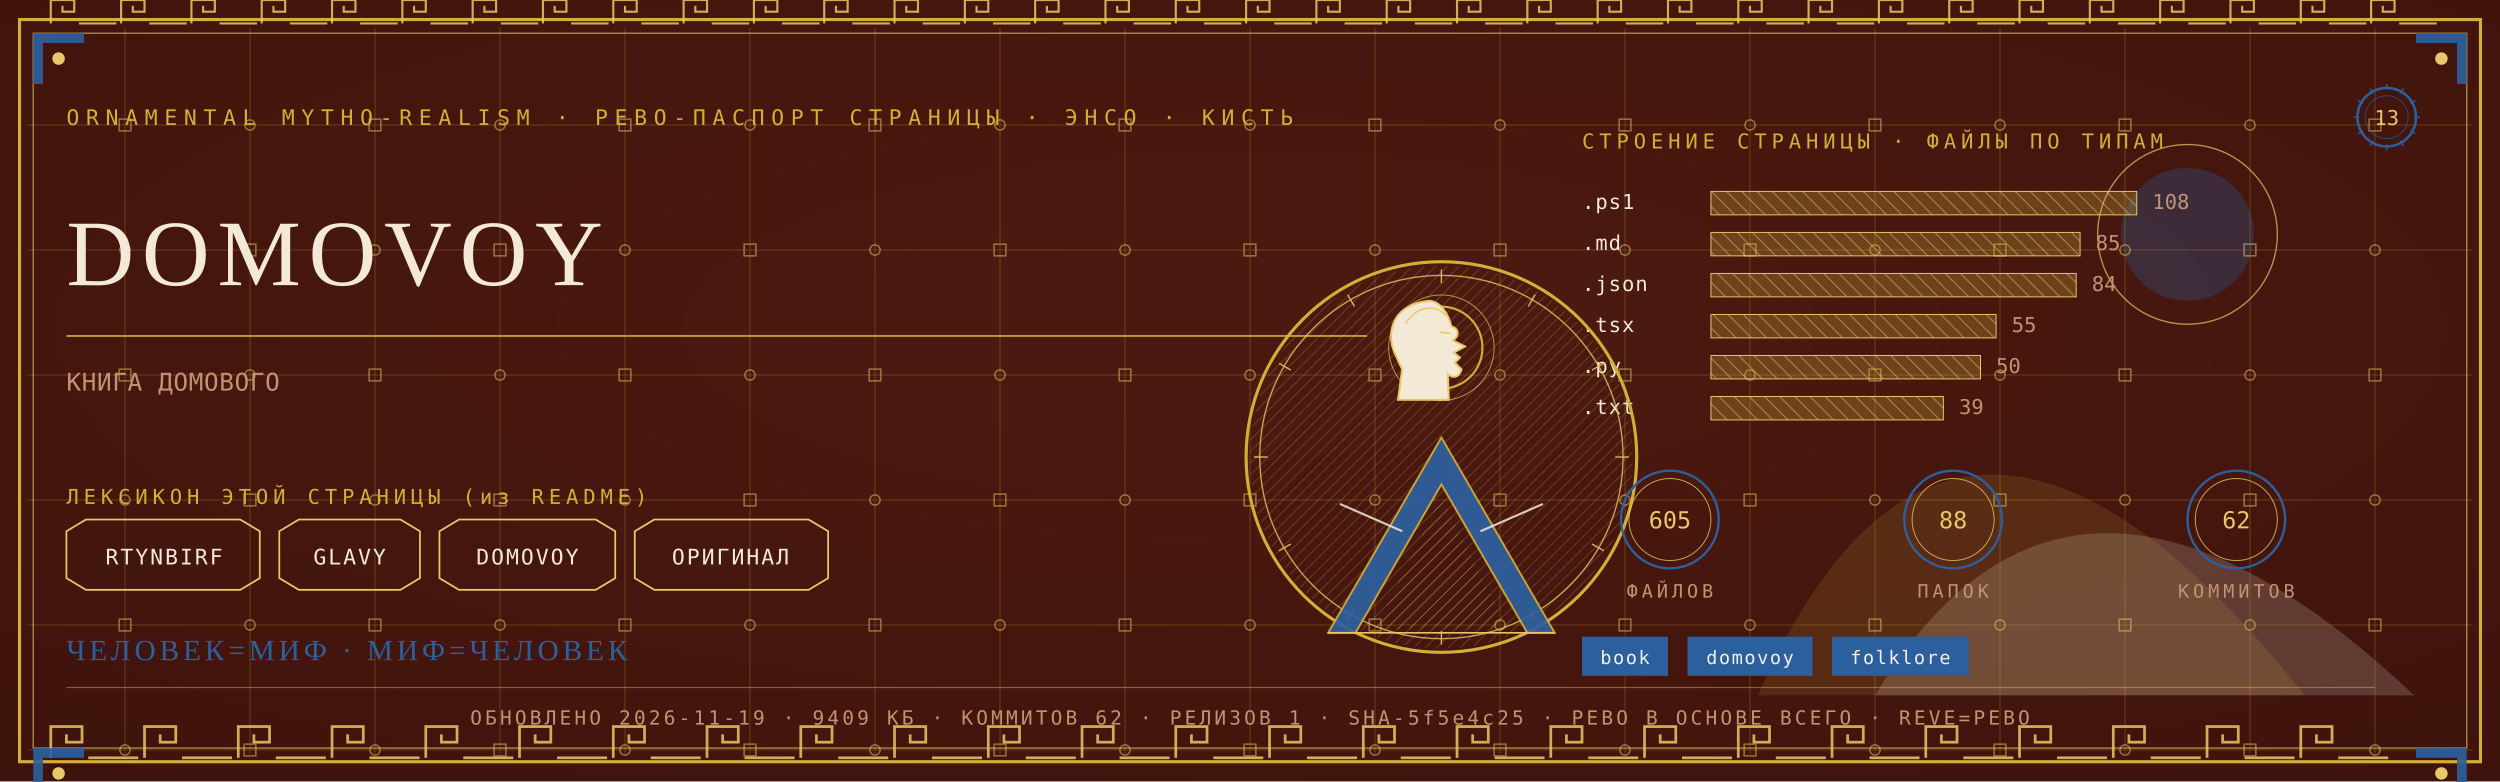
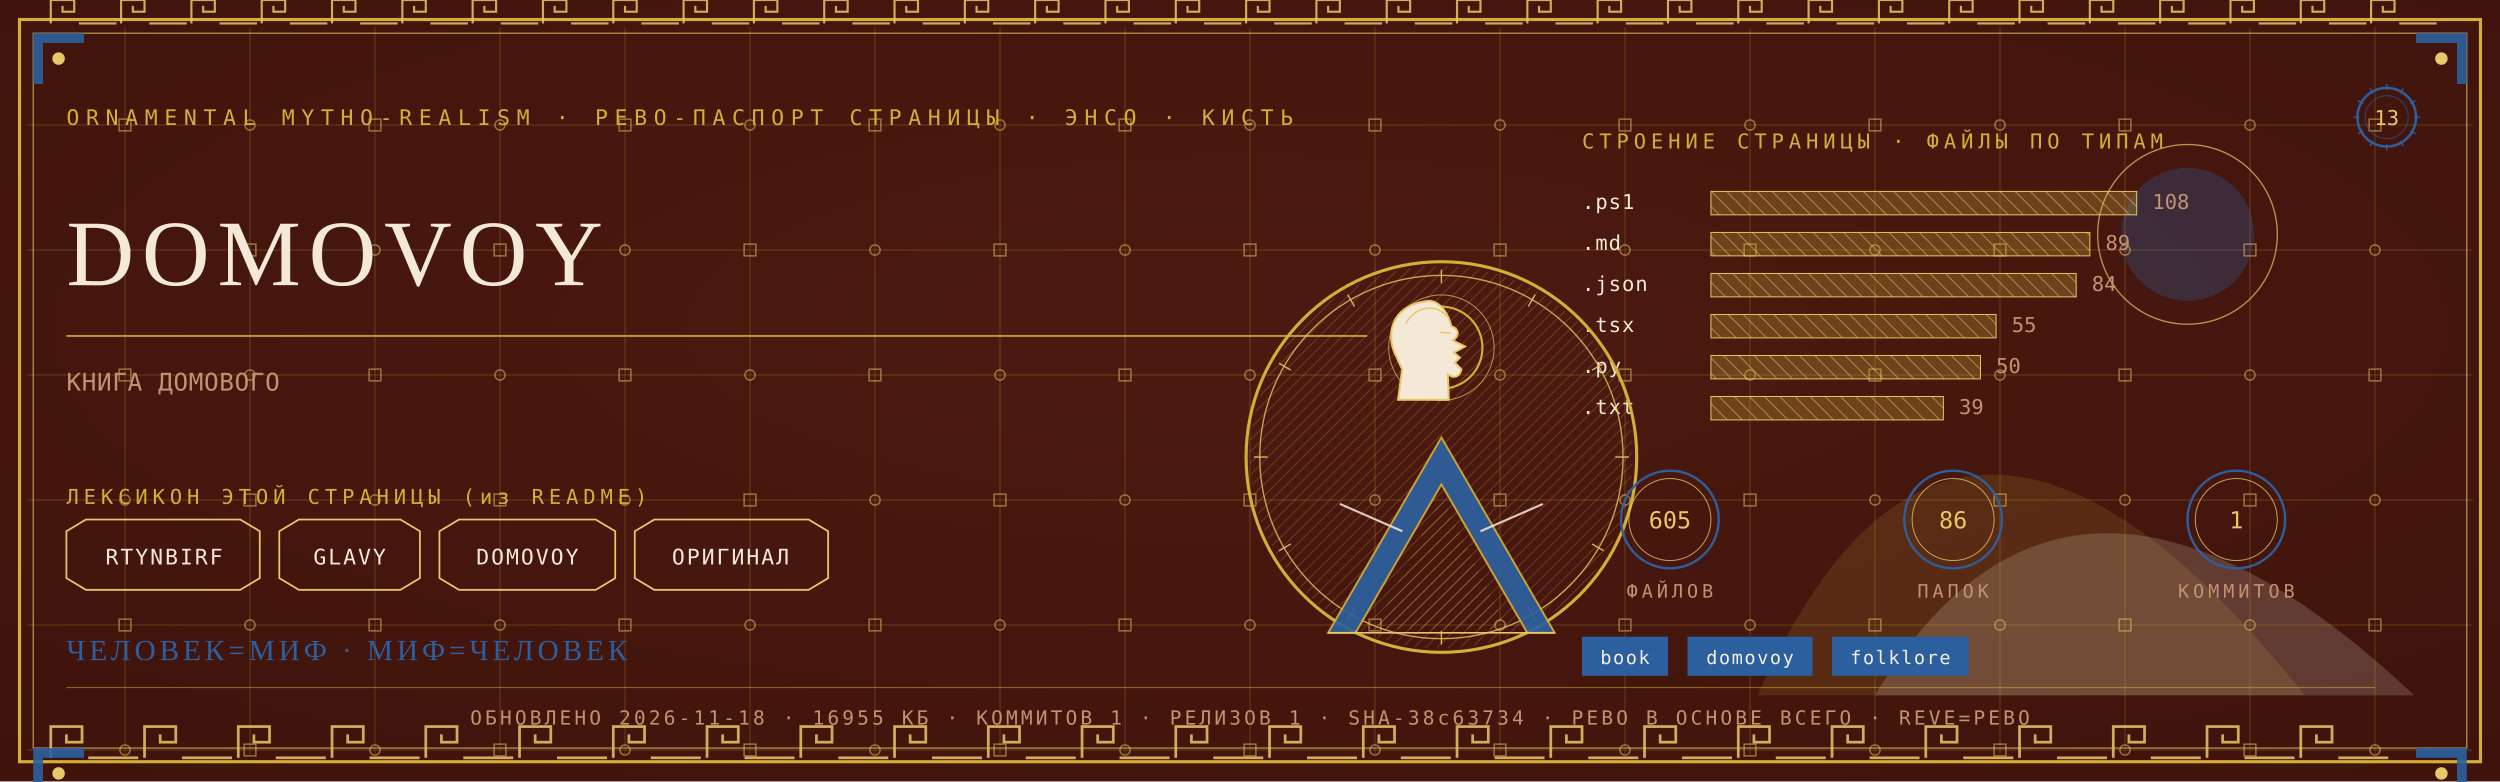
<svg xmlns="http://www.w3.org/2000/svg" viewBox="0 0 1280 400" width="1280" height="400">
  <defs>
    <radialGradient id="rp13" cx="0.5" cy="0.42" r="1.1">
      <stop offset="0" stop-color="#4E1A10" />
      <stop offset="1" stop-color="#38100A" />
    </radialGradient>
    <pattern id="hatchm" width="4.2" height="4.2" patternUnits="userSpaceOnUse" patternTransform="rotate(45)">
      <rect width="4.2" height="4.2" fill="none" />
      <line x1="0" y1="0" x2="0" y2="4.2" stroke="#E8C868" stroke-width="0.5" />
    </pattern>
    <pattern id="hatchv" width="5.5" height="5.5" patternUnits="userSpaceOnUse" patternTransform="rotate(-45)">
      <rect width="5.5" height="5.5" fill="none" />
      <line x1="0" y1="0" x2="0" y2="5.5" stroke="#F4E9D6" stroke-width="0.5" />
    </pattern>
  </defs>
  <rect width="1280" height="400" fill="#38100A" />
  <rect width="1280" height="400" fill="url(#rp13)" opacity="0.94" />
  <path d="M 900 356 Q 1000 130 1180 356 Z" fill="#D4AF37" opacity="0.14" />
  <path d="M 960 356 Q 1060 190 1236 356 Z" fill="#F4E9D6" opacity="0.18" />
  <circle cx="1120" cy="120" r="34" fill="#2C5F9E" opacity="0.30" />
  <circle cx="1120" cy="120" r="46" fill="none" stroke="#E8C868" stroke-width="0.7" opacity="0.7" />
  <g stroke="#D4AF37" stroke-width="0.45" opacity="0.30">
    <line x1="64" y1="14" x2="64" y2="386" />
    <line x1="128" y1="14" x2="128" y2="386" />
    <line x1="192" y1="14" x2="192" y2="386" />
    <line x1="256" y1="14" x2="256" y2="386" />
    <line x1="320" y1="14" x2="320" y2="386" />
    <line x1="384" y1="14" x2="384" y2="386" />
    <line x1="448" y1="14" x2="448" y2="386" />
    <line x1="512" y1="14" x2="512" y2="386" />
    <line x1="576" y1="14" x2="576" y2="386" />
    <line x1="640" y1="14" x2="640" y2="386" />
    <line x1="704" y1="14" x2="704" y2="386" />
    <line x1="768" y1="14" x2="768" y2="386" />
    <line x1="832" y1="14" x2="832" y2="386" />
    <line x1="896" y1="14" x2="896" y2="386" />
    <line x1="960" y1="14" x2="960" y2="386" />
    <line x1="1024" y1="14" x2="1024" y2="386" />
    <line x1="1088" y1="14" x2="1088" y2="386" />
    <line x1="1152" y1="14" x2="1152" y2="386" />
    <line x1="1216" y1="14" x2="1216" y2="386" />
    <line x1="14" y1="64" x2="1266" y2="64" />
    <line x1="14" y1="128" x2="1266" y2="128" />
    <line x1="14" y1="192" x2="1266" y2="192" />
    <line x1="14" y1="256" x2="1266" y2="256" />
    <line x1="14" y1="320" x2="1266" y2="320" />
    <line x1="14" y1="384" x2="1266" y2="384" />
  </g>
  <g fill="none" stroke="#E8C868" stroke-width="0.8" opacity="0.5">
    <rect x="61" y="61" width="6" height="6" />
    <circle cx="64" cy="128" r="2.6" />
    <rect x="61" y="189" width="6" height="6" />
    <circle cx="64" cy="256" r="2.6" />
    <rect x="61" y="317" width="6" height="6" />
    <circle cx="64" cy="384" r="2.6" />
    <circle cx="128" cy="64" r="2.6" />
    <rect x="125" y="125" width="6" height="6" />
    <circle cx="128" cy="192" r="2.6" />
    <rect x="125" y="253" width="6" height="6" />
    <circle cx="128" cy="320" r="2.6" />
    <rect x="125" y="381" width="6" height="6" />
    <rect x="189" y="61" width="6" height="6" />
    <circle cx="192" cy="128" r="2.6" />
    <rect x="189" y="189" width="6" height="6" />
    <circle cx="192" cy="256" r="2.6" />
    <rect x="189" y="317" width="6" height="6" />
    <circle cx="192" cy="384" r="2.6" />
    <circle cx="256" cy="64" r="2.6" />
    <rect x="253" y="125" width="6" height="6" />
    <circle cx="256" cy="192" r="2.6" />
    <rect x="253" y="253" width="6" height="6" />
    <circle cx="256" cy="320" r="2.6" />
    <rect x="253" y="381" width="6" height="6" />
    <rect x="317" y="61" width="6" height="6" />
    <circle cx="320" cy="128" r="2.6" />
    <rect x="317" y="189" width="6" height="6" />
    <circle cx="320" cy="256" r="2.6" />
    <rect x="317" y="317" width="6" height="6" />
    <circle cx="320" cy="384" r="2.6" />
    <circle cx="384" cy="64" r="2.6" />
    <rect x="381" y="125" width="6" height="6" />
    <circle cx="384" cy="192" r="2.6" />
    <rect x="381" y="253" width="6" height="6" />
    <circle cx="384" cy="320" r="2.6" />
    <rect x="381" y="381" width="6" height="6" />
    <rect x="445" y="61" width="6" height="6" />
    <circle cx="448" cy="128" r="2.6" />
    <rect x="445" y="189" width="6" height="6" />
    <circle cx="448" cy="256" r="2.6" />
    <rect x="445" y="317" width="6" height="6" />
    <circle cx="448" cy="384" r="2.6" />
    <circle cx="512" cy="64" r="2.6" />
    <rect x="509" y="125" width="6" height="6" />
    <circle cx="512" cy="192" r="2.6" />
    <rect x="509" y="253" width="6" height="6" />
    <circle cx="512" cy="320" r="2.6" />
    <rect x="509" y="381" width="6" height="6" />
    <rect x="573" y="61" width="6" height="6" />
    <circle cx="576" cy="128" r="2.6" />
    <rect x="573" y="189" width="6" height="6" />
    <circle cx="576" cy="256" r="2.6" />
    <rect x="573" y="317" width="6" height="6" />
    <circle cx="576" cy="384" r="2.6" />
    <circle cx="640" cy="64" r="2.6" />
    <rect x="637" y="125" width="6" height="6" />
    <circle cx="640" cy="192" r="2.6" />
    <rect x="637" y="253" width="6" height="6" />
    <circle cx="640" cy="320" r="2.6" />
    <rect x="637" y="381" width="6" height="6" />
    <rect x="701" y="61" width="6" height="6" />
    <circle cx="704" cy="128" r="2.6" />
    <rect x="701" y="189" width="6" height="6" />
    <circle cx="704" cy="256" r="2.6" />
    <rect x="701" y="317" width="6" height="6" />
    <circle cx="704" cy="384" r="2.6" />
    <circle cx="768" cy="64" r="2.6" />
    <rect x="765" y="125" width="6" height="6" />
    <circle cx="768" cy="192" r="2.6" />
    <rect x="765" y="253" width="6" height="6" />
    <circle cx="768" cy="320" r="2.6" />
    <rect x="765" y="381" width="6" height="6" />
    <rect x="829" y="61" width="6" height="6" />
    <circle cx="832" cy="128" r="2.6" />
    <rect x="829" y="189" width="6" height="6" />
    <circle cx="832" cy="256" r="2.6" />
    <rect x="829" y="317" width="6" height="6" />
    <circle cx="832" cy="384" r="2.6" />
    <circle cx="896" cy="64" r="2.6" />
    <rect x="893" y="125" width="6" height="6" />
    <circle cx="896" cy="192" r="2.6" />
    <rect x="893" y="253" width="6" height="6" />
    <circle cx="896" cy="320" r="2.6" />
    <rect x="893" y="381" width="6" height="6" />
    <rect x="957" y="61" width="6" height="6" />
    <circle cx="960" cy="128" r="2.6" />
    <rect x="957" y="189" width="6" height="6" />
    <circle cx="960" cy="256" r="2.6" />
    <rect x="957" y="317" width="6" height="6" />
    <circle cx="960" cy="384" r="2.6" />
    <circle cx="1024" cy="64" r="2.6" />
    <rect x="1021" y="125" width="6" height="6" />
    <circle cx="1024" cy="192" r="2.6" />
    <rect x="1021" y="253" width="6" height="6" />
    <circle cx="1024" cy="320" r="2.6" />
    <rect x="1021" y="381" width="6" height="6" />
    <rect x="1085" y="61" width="6" height="6" />
    <circle cx="1088" cy="128" r="2.6" />
    <rect x="1085" y="189" width="6" height="6" />
    <circle cx="1088" cy="256" r="2.6" />
    <rect x="1085" y="317" width="6" height="6" />
    <circle cx="1088" cy="384" r="2.6" />
    <circle cx="1152" cy="64" r="2.6" />
    <rect x="1149" y="125" width="6" height="6" />
    <circle cx="1152" cy="192" r="2.6" />
    <rect x="1149" y="253" width="6" height="6" />
    <circle cx="1152" cy="320" r="2.6" />
    <rect x="1149" y="381" width="6" height="6" />
    <rect x="1213" y="61" width="6" height="6" />
    <circle cx="1216" cy="128" r="2.6" />
    <rect x="1213" y="189" width="6" height="6" />
    <circle cx="1216" cy="256" r="2.6" />
    <rect x="1213" y="317" width="6" height="6" />
    <circle cx="1216" cy="384" r="2.6" />
  </g>
  <rect x="10" y="10" width="1260" height="380" fill="none" stroke="#D4AF37" stroke-width="1.6" />
  <rect x="17" y="17" width="1246" height="366" fill="none" stroke="#E8C868" stroke-width="0.6" opacity="0.75" />
  <g fill="none" stroke="#E8C868" stroke-width="1.4" opacity="0.85">
    <path d="M 26 388 L 26 372 L 42 372 L 42 380.0 L 34.0 380.0 L 34.0 376.0" />
    <line x1="45.2" y1="388" x2="70.8" y2="388" />
    <path d="M 74 388 L 74 372 L 90 372 L 90 380.0 L 82.0 380.0 L 82.0 376.0" />
    <line x1="93.2" y1="388" x2="118.8" y2="388" />
    <path d="M 122 388 L 122 372 L 138 372 L 138 380.0 L 130.0 380.0 L 130.0 376.0" />
    <line x1="141.2" y1="388" x2="166.8" y2="388" />
    <path d="M 170 388 L 170 372 L 186 372 L 186 380.0 L 178.0 380.0 L 178.0 376.0" />
    <line x1="189.2" y1="388" x2="214.8" y2="388" />
    <path d="M 218 388 L 218 372 L 234 372 L 234 380.0 L 226.0 380.0 L 226.0 376.0" />
    <line x1="237.2" y1="388" x2="262.8" y2="388" />
    <path d="M 266 388 L 266 372 L 282 372 L 282 380.0 L 274.0 380.0 L 274.0 376.0" />
    <line x1="285.2" y1="388" x2="310.8" y2="388" />
    <path d="M 314 388 L 314 372 L 330 372 L 330 380.0 L 322.0 380.0 L 322.0 376.0" />
    <line x1="333.2" y1="388" x2="358.8" y2="388" />
    <path d="M 362 388 L 362 372 L 378 372 L 378 380.0 L 370.0 380.0 L 370.0 376.0" />
    <line x1="381.2" y1="388" x2="406.8" y2="388" />
    <path d="M 410 388 L 410 372 L 426 372 L 426 380.0 L 418.0 380.0 L 418.0 376.0" />
    <line x1="429.2" y1="388" x2="454.8" y2="388" />
    <path d="M 458 388 L 458 372 L 474 372 L 474 380.0 L 466.0 380.0 L 466.0 376.0" />
    <line x1="477.2" y1="388" x2="502.8" y2="388" />
    <path d="M 506 388 L 506 372 L 522 372 L 522 380.0 L 514.0 380.0 L 514.0 376.0" />
    <line x1="525.2" y1="388" x2="550.8" y2="388" />
    <path d="M 554 388 L 554 372 L 570 372 L 570 380.0 L 562.0 380.0 L 562.0 376.0" />
    <line x1="573.2" y1="388" x2="598.8" y2="388" />
    <path d="M 602 388 L 602 372 L 618 372 L 618 380.0 L 610.0 380.0 L 610.0 376.0" />
    <line x1="621.2" y1="388" x2="646.8" y2="388" />
    <path d="M 650 388 L 650 372 L 666 372 L 666 380.0 L 658.0 380.0 L 658.0 376.0" />
    <line x1="669.2" y1="388" x2="694.8" y2="388" />
    <path d="M 698 388 L 698 372 L 714 372 L 714 380.0 L 706.0 380.0 L 706.0 376.0" />
    <line x1="717.2" y1="388" x2="742.8" y2="388" />
    <path d="M 746 388 L 746 372 L 762 372 L 762 380.0 L 754.0 380.0 L 754.0 376.0" />
    <line x1="765.2" y1="388" x2="790.8" y2="388" />
    <path d="M 794 388 L 794 372 L 810 372 L 810 380.0 L 802.0 380.0 L 802.0 376.0" />
    <line x1="813.2" y1="388" x2="838.8" y2="388" />
    <path d="M 842 388 L 842 372 L 858 372 L 858 380.0 L 850.0 380.0 L 850.0 376.0" />
    <line x1="861.2" y1="388" x2="886.8" y2="388" />
    <path d="M 890 388 L 890 372 L 906 372 L 906 380.0 L 898.0 380.0 L 898.0 376.0" />
    <line x1="909.2" y1="388" x2="934.8" y2="388" />
    <path d="M 938 388 L 938 372 L 954 372 L 954 380.0 L 946.0 380.0 L 946.0 376.0" />
    <line x1="957.2" y1="388" x2="982.8" y2="388" />
    <path d="M 986 388 L 986 372 L 1002 372 L 1002 380.0 L 994.0 380.0 L 994.0 376.0" />
    <line x1="1005.2" y1="388" x2="1030.8" y2="388" />
    <path d="M 1034 388 L 1034 372 L 1050 372 L 1050 380.0 L 1042.0 380.0 L 1042.0 376.0" />
    <line x1="1053.2" y1="388" x2="1078.8" y2="388" />
    <path d="M 1082 388 L 1082 372 L 1098 372 L 1098 380.0 L 1090.0 380.0 L 1090.0 376.0" />
    <line x1="1101.2" y1="388" x2="1126.8" y2="388" />
    <path d="M 1130 388 L 1130 372 L 1146 372 L 1146 380.0 L 1138.0 380.0 L 1138.0 376.0" />
    <line x1="1149.2" y1="388" x2="1174.8" y2="388" />
    <path d="M 1178 388 L 1178 372 L 1194 372 L 1194 380.0 L 1186.0 380.0 L 1186.0 376.0" />
    <line x1="1197.2" y1="388" x2="1222.8" y2="388" />
  </g>
  <g fill="none" stroke="#E8C868" stroke-width="1.1" opacity="0.85">
    <path d="M 26 12 L 26 0 L 38 0 L 38 6.0 L 32.0 6.0 L 32.0 3.0" />
    <line x1="40.4" y1="12" x2="59.6" y2="12" />
    <path d="M 62 12 L 62 0 L 74 0 L 74 6.0 L 68.0 6.0 L 68.0 3.0" />
    <line x1="76.4" y1="12" x2="95.6" y2="12" />
    <path d="M 98 12 L 98 0 L 110 0 L 110 6.0 L 104.0 6.0 L 104.0 3.0" />
    <line x1="112.4" y1="12" x2="131.6" y2="12" />
    <path d="M 134 12 L 134 0 L 146 0 L 146 6.0 L 140.0 6.0 L 140.0 3.0" />
    <line x1="148.4" y1="12" x2="167.6" y2="12" />
    <path d="M 170 12 L 170 0 L 182 0 L 182 6.0 L 176.0 6.0 L 176.0 3.0" />
    <line x1="184.4" y1="12" x2="203.6" y2="12" />
    <path d="M 206 12 L 206 0 L 218 0 L 218 6.0 L 212.0 6.0 L 212.0 3.0" />
    <line x1="220.4" y1="12" x2="239.6" y2="12" />
    <path d="M 242 12 L 242 0 L 254 0 L 254 6.0 L 248.0 6.0 L 248.0 3.0" />
    <line x1="256.4" y1="12" x2="275.6" y2="12" />
    <path d="M 278 12 L 278 0 L 290 0 L 290 6.0 L 284.0 6.0 L 284.0 3.0" />
    <line x1="292.4" y1="12" x2="311.6" y2="12" />
    <path d="M 314 12 L 314 0 L 326 0 L 326 6.0 L 320.0 6.0 L 320.0 3.0" />
    <line x1="328.4" y1="12" x2="347.6" y2="12" />
    <path d="M 350 12 L 350 0 L 362 0 L 362 6.0 L 356.0 6.0 L 356.0 3.0" />
    <line x1="364.4" y1="12" x2="383.6" y2="12" />
    <path d="M 386 12 L 386 0 L 398 0 L 398 6.0 L 392.0 6.0 L 392.0 3.0" />
    <line x1="400.4" y1="12" x2="419.6" y2="12" />
    <path d="M 422 12 L 422 0 L 434 0 L 434 6.0 L 428.0 6.0 L 428.0 3.0" />
    <line x1="436.4" y1="12" x2="455.6" y2="12" />
    <path d="M 458 12 L 458 0 L 470 0 L 470 6.0 L 464.0 6.0 L 464.0 3.0" />
    <line x1="472.4" y1="12" x2="491.6" y2="12" />
    <path d="M 494 12 L 494 0 L 506 0 L 506 6.0 L 500.0 6.0 L 500.0 3.0" />
    <line x1="508.4" y1="12" x2="527.6" y2="12" />
    <path d="M 530 12 L 530 0 L 542 0 L 542 6.0 L 536.0 6.0 L 536.0 3.0" />
    <line x1="544.4" y1="12" x2="563.6" y2="12" />
    <path d="M 566 12 L 566 0 L 578 0 L 578 6.0 L 572.0 6.0 L 572.0 3.0" />
    <line x1="580.4" y1="12" x2="599.6" y2="12" />
    <path d="M 602 12 L 602 0 L 614 0 L 614 6.0 L 608.0 6.0 L 608.0 3.0" />
    <line x1="616.4" y1="12" x2="635.6" y2="12" />
    <path d="M 638 12 L 638 0 L 650 0 L 650 6.0 L 644.0 6.0 L 644.0 3.0" />
    <line x1="652.4" y1="12" x2="671.6" y2="12" />
    <path d="M 674 12 L 674 0 L 686 0 L 686 6.0 L 680.0 6.0 L 680.0 3.0" />
    <line x1="688.4" y1="12" x2="707.6" y2="12" />
    <path d="M 710 12 L 710 0 L 722 0 L 722 6.0 L 716.0 6.0 L 716.0 3.0" />
    <line x1="724.4" y1="12" x2="743.6" y2="12" />
    <path d="M 746 12 L 746 0 L 758 0 L 758 6.0 L 752.0 6.0 L 752.0 3.0" />
    <line x1="760.4" y1="12" x2="779.6" y2="12" />
    <path d="M 782 12 L 782 0 L 794 0 L 794 6.0 L 788.0 6.0 L 788.0 3.0" />
    <line x1="796.4" y1="12" x2="815.6" y2="12" />
    <path d="M 818 12 L 818 0 L 830 0 L 830 6.0 L 824.0 6.0 L 824.0 3.0" />
    <line x1="832.4" y1="12" x2="851.6" y2="12" />
    <path d="M 854 12 L 854 0 L 866 0 L 866 6.0 L 860.0 6.0 L 860.0 3.0" />
    <line x1="868.4" y1="12" x2="887.6" y2="12" />
    <path d="M 890 12 L 890 0 L 902 0 L 902 6.0 L 896.0 6.0 L 896.0 3.0" />
    <line x1="904.4" y1="12" x2="923.6" y2="12" />
    <path d="M 926 12 L 926 0 L 938 0 L 938 6.0 L 932.0 6.0 L 932.0 3.0" />
    <line x1="940.4" y1="12" x2="959.6" y2="12" />
    <path d="M 962 12 L 962 0 L 974 0 L 974 6.0 L 968.0 6.0 L 968.0 3.0" />
    <line x1="976.4" y1="12" x2="995.6" y2="12" />
    <path d="M 998 12 L 998 0 L 1010 0 L 1010 6.0 L 1004.0 6.0 L 1004.0 3.0" />
    <line x1="1012.4" y1="12" x2="1031.6" y2="12" />
    <path d="M 1034 12 L 1034 0 L 1046 0 L 1046 6.0 L 1040.0 6.0 L 1040.0 3.0" />
    <line x1="1048.4" y1="12" x2="1067.6" y2="12" />
    <path d="M 1070 12 L 1070 0 L 1082 0 L 1082 6.0 L 1076.0 6.0 L 1076.0 3.0" />
    <line x1="1084.4" y1="12" x2="1103.6" y2="12" />
    <path d="M 1106 12 L 1106 0 L 1118 0 L 1118 6.0 L 1112.0 6.0 L 1112.0 3.0" />
    <line x1="1120.4" y1="12" x2="1139.6" y2="12" />
    <path d="M 1142 12 L 1142 0 L 1154 0 L 1154 6.0 L 1148.0 6.0 L 1148.0 3.0" />
    <line x1="1156.4" y1="12" x2="1175.6" y2="12" />
    <path d="M 1178 12 L 1178 0 L 1190 0 L 1190 6.0 L 1184.0 6.0 L 1184.0 3.0" />
    <line x1="1192.4" y1="12" x2="1211.6" y2="12" />
    <path d="M 1214 12 L 1214 0 L 1226 0 L 1226 6.0 L 1220.0 6.0 L 1220.0 3.0" />
    <line x1="1228.4" y1="12" x2="1247.6" y2="12" />
  </g>
  <g transform="translate(17,17) scale(1,1)">
    <path d="M 0 0 L 26 0 L 26 5 L 5 5 L 5 26 L 0 26 Z" fill="#2C5F9E" opacity="0.9" />
    <circle cx="13" cy="13" r="3.2" fill="#E8C868" />
  </g>
  <g transform="translate(1263,17) scale(-1,1)">
    <path d="M 0 0 L 26 0 L 26 5 L 5 5 L 5 26 L 0 26 Z" fill="#2C5F9E" opacity="0.9" />
    <circle cx="13" cy="13" r="3.2" fill="#E8C868" />
  </g>
  <g transform="translate(17,383) scale(1,1)">
    <path d="M 0 0 L 26 0 L 26 5 L 5 5 L 5 26 L 0 26 Z" fill="#2C5F9E" opacity="0.9" />
    <circle cx="13" cy="13" r="3.2" fill="#E8C868" />
  </g>
  <g transform="translate(1263,383) scale(-1,1)">
    <path d="M 0 0 L 26 0 L 26 5 L 5 5 L 5 26 L 0 26 Z" fill="#2C5F9E" opacity="0.9" />
    <circle cx="13" cy="13" r="3.2" fill="#E8C868" />
  </g>
  <text x="34" y="64" font-family="'Cascadia Mono', ui-monospace, Consolas, monospace" font-size="11" fill="#D4AF37" letter-spacing="3.4">ORNAMENTAL MYTHO-REALISM · РЕВО-ПАСПОРТ СТРАНИЦЫ · ЭНСО · КИСТЬ</text>
  <g transform="translate(1222,60)">
    <circle r="15" fill="none" stroke="#2C5F9E" stroke-width="1.3" />
    <circle r="11" fill="none" stroke="#2C5F9E" stroke-width="0.55" opacity="0.6" />
    <text y="4" text-anchor="middle" font-family="'Cascadia Mono', ui-monospace, Consolas, monospace" font-size="10.5" fill="#E8C868">13</text>
    <g stroke="#2C5F9E" stroke-width="0.7">
      <line x1="0" y1="-17" x2="0" y2="-14" transform="rotate(0)" />
      <line x1="0" y1="-17" x2="0" y2="-14" transform="rotate(30)" />
      <line x1="0" y1="-17" x2="0" y2="-14" transform="rotate(60)" />
      <line x1="0" y1="-17" x2="0" y2="-14" transform="rotate(90)" />
      <line x1="0" y1="-17" x2="0" y2="-14" transform="rotate(120)" />
      <line x1="0" y1="-17" x2="0" y2="-14" transform="rotate(150)" />
      <line x1="0" y1="-17" x2="0" y2="-14" transform="rotate(180)" />
      <line x1="0" y1="-17" x2="0" y2="-14" transform="rotate(210)" />
      <line x1="0" y1="-17" x2="0" y2="-14" transform="rotate(240)" />
      <line x1="0" y1="-17" x2="0" y2="-14" transform="rotate(270)" />
      <line x1="0" y1="-17" x2="0" y2="-14" transform="rotate(300)" />
      <line x1="0" y1="-17" x2="0" y2="-14" transform="rotate(330)" />
    </g>
  </g>
  <text x="34" y="146" font-family="Georgia, 'Times New Roman', serif" font-size="48.0" fill="#F4E9D6" letter-spacing="4">DOMOVOY</text>
  <line x1="34" y1="172" x2="700" y2="172" stroke="#D4AF37" stroke-width="1" opacity="0.85" />
  <text x="34" y="200" font-family="'Cascadia Mono', ui-monospace, Consolas, monospace" font-size="12.5" fill="#C39272" letter-spacing="0.3">КНИГА ДОМОВОГО</text>
  <text x="34" y="258" font-family="'Cascadia Mono', ui-monospace, Consolas, monospace" font-size="10.5" fill="#D4AF37" letter-spacing="2.5">ЛЕКСИКОН ЭТОЙ СТРАНИЦЫ (из README)</text>
  <path d="M 34 272 L 44 266 L 123 266 L 133 272 L 133 296 L 123 302 L 44 302 L 34 296 Z" fill="none" stroke="#E8C868" stroke-width="0.9" />
  <text x="84" y="289" text-anchor="middle" font-family="'Cascadia Mono', ui-monospace, Consolas, monospace" font-size="11" fill="#F4E9D6" letter-spacing="1">RTYNBIRF</text>
  <path d="M 143 272 L 153 266 L 205 266 L 215 272 L 215 296 L 205 302 L 153 302 L 143 296 Z" fill="none" stroke="#E8C868" stroke-width="0.9" />
  <text x="179" y="289" text-anchor="middle" font-family="'Cascadia Mono', ui-monospace, Consolas, monospace" font-size="11" fill="#F4E9D6" letter-spacing="1">GLAVY</text>
  <path d="M 225 272 L 235 266 L 305 266 L 315 272 L 315 296 L 305 302 L 235 302 L 225 296 Z" fill="none" stroke="#E8C868" stroke-width="0.9" />
  <text x="270" y="289" text-anchor="middle" font-family="'Cascadia Mono', ui-monospace, Consolas, monospace" font-size="11" fill="#F4E9D6" letter-spacing="1">DOMOVOY</text>
  <path d="M 325 272 L 335 266 L 414 266 L 424 272 L 424 296 L 414 302 L 335 302 L 325 296 Z" fill="none" stroke="#E8C868" stroke-width="0.9" />
  <text x="374" y="289" text-anchor="middle" font-family="'Cascadia Mono', ui-monospace, Consolas, monospace" font-size="11" fill="#F4E9D6" letter-spacing="1">ОРИГИНАЛ</text>
  <text x="810" y="76" font-family="'Cascadia Mono', ui-monospace, Consolas, monospace" font-size="10.5" fill="#D4AF37" letter-spacing="2.5">СТРОЕНИЕ СТРАНИЦЫ · ФАЙЛЫ ПО ТИПАМ</text>
  <text x="810" y="107" font-family="'Cascadia Mono', ui-monospace, Consolas, monospace" font-size="10.5" fill="#F4E9D6" letter-spacing="0.5">.ps1</text>
  <rect x="876" y="98" width="218" height="12" fill="url(#hatchv)" opacity="0.9" />
  <rect x="876" y="98" width="218" height="12" fill="#D4AF37" opacity="0.28" />
  <rect x="876" y="98" width="218" height="12" fill="none" stroke="#E8C868" stroke-width="0.5" />
  <text x="1102" y="107" font-family="'Cascadia Mono', ui-monospace, Consolas, monospace" font-size="10.5" fill="#C39272">108</text>
  <text x="810" y="128" font-family="'Cascadia Mono', ui-monospace, Consolas, monospace" font-size="10.5" fill="#F4E9D6" letter-spacing="0.5">.md</text>
-   <rect x="876" y="119" width="189" height="12" fill="url(#hatchv)" opacity="0.9" />
-   <rect x="876" y="119" width="189" height="12" fill="#D4AF37" opacity="0.28" />
-   <rect x="876" y="119" width="189" height="12" fill="none" stroke="#E8C868" stroke-width="0.5" />
-   <text x="1073" y="128" font-family="'Cascadia Mono', ui-monospace, Consolas, monospace" font-size="10.5" fill="#C39272">85</text>
+   <rect x="876" y="119" width="194" height="12" fill="url(#hatchv)" opacity="0.9" />
+   <rect x="876" y="119" width="194" height="12" fill="#D4AF37" opacity="0.28" />
+   <rect x="876" y="119" width="194" height="12" fill="none" stroke="#E8C868" stroke-width="0.5" />
+   <text x="1078" y="128" font-family="'Cascadia Mono', ui-monospace, Consolas, monospace" font-size="10.5" fill="#C39272">89</text>
  <text x="810" y="149" font-family="'Cascadia Mono', ui-monospace, Consolas, monospace" font-size="10.5" fill="#F4E9D6" letter-spacing="0.5">.json</text>
  <rect x="876" y="140" width="187" height="12" fill="url(#hatchv)" opacity="0.9" />
  <rect x="876" y="140" width="187" height="12" fill="#D4AF37" opacity="0.28" />
  <rect x="876" y="140" width="187" height="12" fill="none" stroke="#E8C868" stroke-width="0.5" />
  <text x="1071" y="149" font-family="'Cascadia Mono', ui-monospace, Consolas, monospace" font-size="10.5" fill="#C39272">84</text>
  <text x="810" y="170" font-family="'Cascadia Mono', ui-monospace, Consolas, monospace" font-size="10.5" fill="#F4E9D6" letter-spacing="0.5">.tsx</text>
  <rect x="876" y="161" width="146" height="12" fill="url(#hatchv)" opacity="0.9" />
  <rect x="876" y="161" width="146" height="12" fill="#D4AF37" opacity="0.28" />
  <rect x="876" y="161" width="146" height="12" fill="none" stroke="#E8C868" stroke-width="0.5" />
  <text x="1030" y="170" font-family="'Cascadia Mono', ui-monospace, Consolas, monospace" font-size="10.5" fill="#C39272">55</text>
  <text x="810" y="191" font-family="'Cascadia Mono', ui-monospace, Consolas, monospace" font-size="10.5" fill="#F4E9D6" letter-spacing="0.5">.py</text>
  <rect x="876" y="182" width="138" height="12" fill="url(#hatchv)" opacity="0.9" />
  <rect x="876" y="182" width="138" height="12" fill="#D4AF37" opacity="0.28" />
  <rect x="876" y="182" width="138" height="12" fill="none" stroke="#E8C868" stroke-width="0.5" />
  <text x="1022" y="191" font-family="'Cascadia Mono', ui-monospace, Consolas, monospace" font-size="10.5" fill="#C39272">50</text>
  <text x="810" y="212" font-family="'Cascadia Mono', ui-monospace, Consolas, monospace" font-size="10.5" fill="#F4E9D6" letter-spacing="0.5">.txt</text>
  <rect x="876" y="203" width="119" height="12" fill="url(#hatchv)" opacity="0.9" />
  <rect x="876" y="203" width="119" height="12" fill="#D4AF37" opacity="0.28" />
  <rect x="876" y="203" width="119" height="12" fill="none" stroke="#E8C868" stroke-width="0.5" />
  <text x="1003" y="212" font-family="'Cascadia Mono', ui-monospace, Consolas, monospace" font-size="10.5" fill="#C39272">39</text>
  <g transform="translate(738,234)">
    <circle r="100" fill="none" stroke="#D4AF37" stroke-width="1.6" />
    <circle r="93" fill="none" stroke="#E8C868" stroke-width="0.7" opacity="0.8" />
    <circle r="98" fill="url(#hatchm)" opacity="0.4" />
    <g stroke="#E8C868" stroke-width="0.7" opacity="0.9">
      <line x1="0" y1="-96" x2="0" y2="-89" transform="rotate(0)" />
      <line x1="0" y1="-96" x2="0" y2="-89" transform="rotate(30)" />
      <line x1="0" y1="-96" x2="0" y2="-89" transform="rotate(60)" />
      <line x1="0" y1="-96" x2="0" y2="-89" transform="rotate(90)" />
      <line x1="0" y1="-96" x2="0" y2="-89" transform="rotate(120)" />
      <line x1="0" y1="-96" x2="0" y2="-89" transform="rotate(150)" />
      <line x1="0" y1="-96" x2="0" y2="-89" transform="rotate(180)" />
      <line x1="0" y1="-96" x2="0" y2="-89" transform="rotate(210)" />
      <line x1="0" y1="-96" x2="0" y2="-89" transform="rotate(240)" />
      <line x1="0" y1="-96" x2="0" y2="-89" transform="rotate(270)" />
      <line x1="0" y1="-96" x2="0" y2="-89" transform="rotate(300)" />
      <line x1="0" y1="-96" x2="0" y2="-89" transform="rotate(330)" />
    </g>
    <circle cy="-56" r="21" fill="none" stroke="#D4AF37" stroke-width="1.1" />
    <circle cy="-56" r="27" fill="none" stroke="#E8C868" stroke-width="0.5" opacity="0.7" />
    <path d="M -6.0 -80.0 C -23.5 -78.7 -28.7 -65.7 -24.3 -54.0 L -20.1 -44.9 L -22.2 -29.3 L 3.8 -29.3 L 3.3 -42.3 C 6.9 -39.7 9.5 -41.5 10.3 -44.9 L 6.9 -48.3 L 9.5 -50.9 L 6.4 -53.5 L 12.1 -56.6 L 5.9 -59.7 C 9.5 -62.3 9.0 -65.7 5.1 -67.0 C 3.8 -72.7 -0.1 -79.5 -6.0 -80.0 Z" fill="#F4E9D6" stroke="#E8C868" stroke-width="1.0" />
    <g fill="none" stroke="#E8C868" stroke-width="0.8" opacity="0.95">
      <path d="M -18.3 -68.3 C -13.1 -77.4 -2.7 -78.7 2.5 -72.2" />
      <path d="M -0.9 -63.9 L 4.8 -63.4" />
    </g>
    <path d="M -58.0 90.0 L 0 -10.0 L 58.0 90.0 L 44.0 90.0 L 0 14.0 L -44.0 90.0 Z" fill="#2C5F9E" opacity="0.92" stroke="#D4AF37" stroke-width="1.0" />
    <path d="M -34.0 88.0 L 0 20.0 L 34.0 88.0" fill="url(#hatchm)" opacity="0.5" stroke="none" />
    <path d="M -58.0 90.0 L 58.0 90.0" fill="none" stroke="#E8C868" stroke-width="0.8" />
    <path d="M -52.0 24.0 L -20.0 38.0" fill="none" stroke="#F4E9D6" stroke-width="1.1" opacity="0.85" />
    <path d="M 52.0 24.0 L 20.0 38.0" fill="none" stroke="#F4E9D6" stroke-width="1.1" opacity="0.85" />
  </g>
  <g transform="translate(855,266)">
    <circle r="25" fill="none" stroke="#2C5F9E" stroke-width="1.2" />
    <circle r="21" fill="none" stroke="#E8C868" stroke-width="0.5" opacity="0.8" />
    <text y="4.5" text-anchor="middle" font-family="'Cascadia Mono', ui-monospace, Consolas, monospace" font-size="12" fill="#E8C868">605</text>
    <text y="40" text-anchor="middle" font-family="'Cascadia Mono', ui-monospace, Consolas, monospace" font-size="9.5" fill="#C39272" letter-spacing="2">ФАЙЛОВ</text>
  </g>
  <g transform="translate(1000,266)">
    <circle r="25" fill="none" stroke="#2C5F9E" stroke-width="1.2" />
    <circle r="21" fill="none" stroke="#E8C868" stroke-width="0.5" opacity="0.8" />
-     <text y="4.5" text-anchor="middle" font-family="'Cascadia Mono', ui-monospace, Consolas, monospace" font-size="12" fill="#E8C868">88</text>
+     <text y="4.5" text-anchor="middle" font-family="'Cascadia Mono', ui-monospace, Consolas, monospace" font-size="12" fill="#E8C868">86</text>
    <text y="40" text-anchor="middle" font-family="'Cascadia Mono', ui-monospace, Consolas, monospace" font-size="9.5" fill="#C39272" letter-spacing="2">ПАПОК</text>
  </g>
  <g transform="translate(1145,266)">
    <circle r="25" fill="none" stroke="#2C5F9E" stroke-width="1.2" />
    <circle r="21" fill="none" stroke="#E8C868" stroke-width="0.5" opacity="0.8" />
-     <text y="4.5" text-anchor="middle" font-family="'Cascadia Mono', ui-monospace, Consolas, monospace" font-size="12" fill="#E8C868">62</text>
+     <text y="4.5" text-anchor="middle" font-family="'Cascadia Mono', ui-monospace, Consolas, monospace" font-size="12" fill="#E8C868">1</text>
    <text y="40" text-anchor="middle" font-family="'Cascadia Mono', ui-monospace, Consolas, monospace" font-size="9.5" fill="#C39272" letter-spacing="2">КОММИТОВ</text>
  </g>
  <rect x="810" y="326" rx="0" width="44" height="20" fill="#2C5F9E" />
  <text x="832" y="340" text-anchor="middle" font-family="'Cascadia Mono', ui-monospace, Consolas, monospace" font-size="9.5" fill="#F5EFE2" letter-spacing="0.8">book</text>
  <rect x="864" y="326" rx="0" width="64" height="20" fill="#2C5F9E" />
  <text x="896" y="340" text-anchor="middle" font-family="'Cascadia Mono', ui-monospace, Consolas, monospace" font-size="9.5" fill="#F5EFE2" letter-spacing="0.8">domovoy</text>
  <rect x="938" y="326" rx="0" width="70" height="20" fill="#2C5F9E" />
  <text x="973" y="340" text-anchor="middle" font-family="'Cascadia Mono', ui-monospace, Consolas, monospace" font-size="9.5" fill="#F5EFE2" letter-spacing="0.8">folklore</text>
  <text x="34" y="338" font-family="Georgia, 'Times New Roman', serif" font-size="15" fill="#2C5F9E" letter-spacing="2">ЧЕЛОВЕК=МИФ · МИФ=ЧЕЛОВЕК</text>
  <line x1="34" y1="352" x2="1216" y2="352" stroke="#D4AF37" stroke-width="0.6" opacity="0.5" />
-   <text x="640" y="371" text-anchor="middle" font-family="'Cascadia Mono', ui-monospace, Consolas, monospace" font-size="10" fill="#C39272" letter-spacing="1.6">ОБНОВЛЕНО 2026-11-19 · 9409 КБ · КОММИТОВ 62 · РЕЛИЗОВ 1 · SHA-5f5e4c25 · РЕВО В ОСНОВЕ ВСЕГО · REVE=РЕВО</text>
+   <text x="640" y="371" text-anchor="middle" font-family="'Cascadia Mono', ui-monospace, Consolas, monospace" font-size="10" fill="#C39272" letter-spacing="1.6">ОБНОВЛЕНО 2026-11-18 · 16955 КБ · КОММИТОВ 1 · РЕЛИЗОВ 1 · SHA-38c63734 · РЕВО В ОСНОВЕ ВСЕГО · REVE=РЕВО</text>
</svg>
